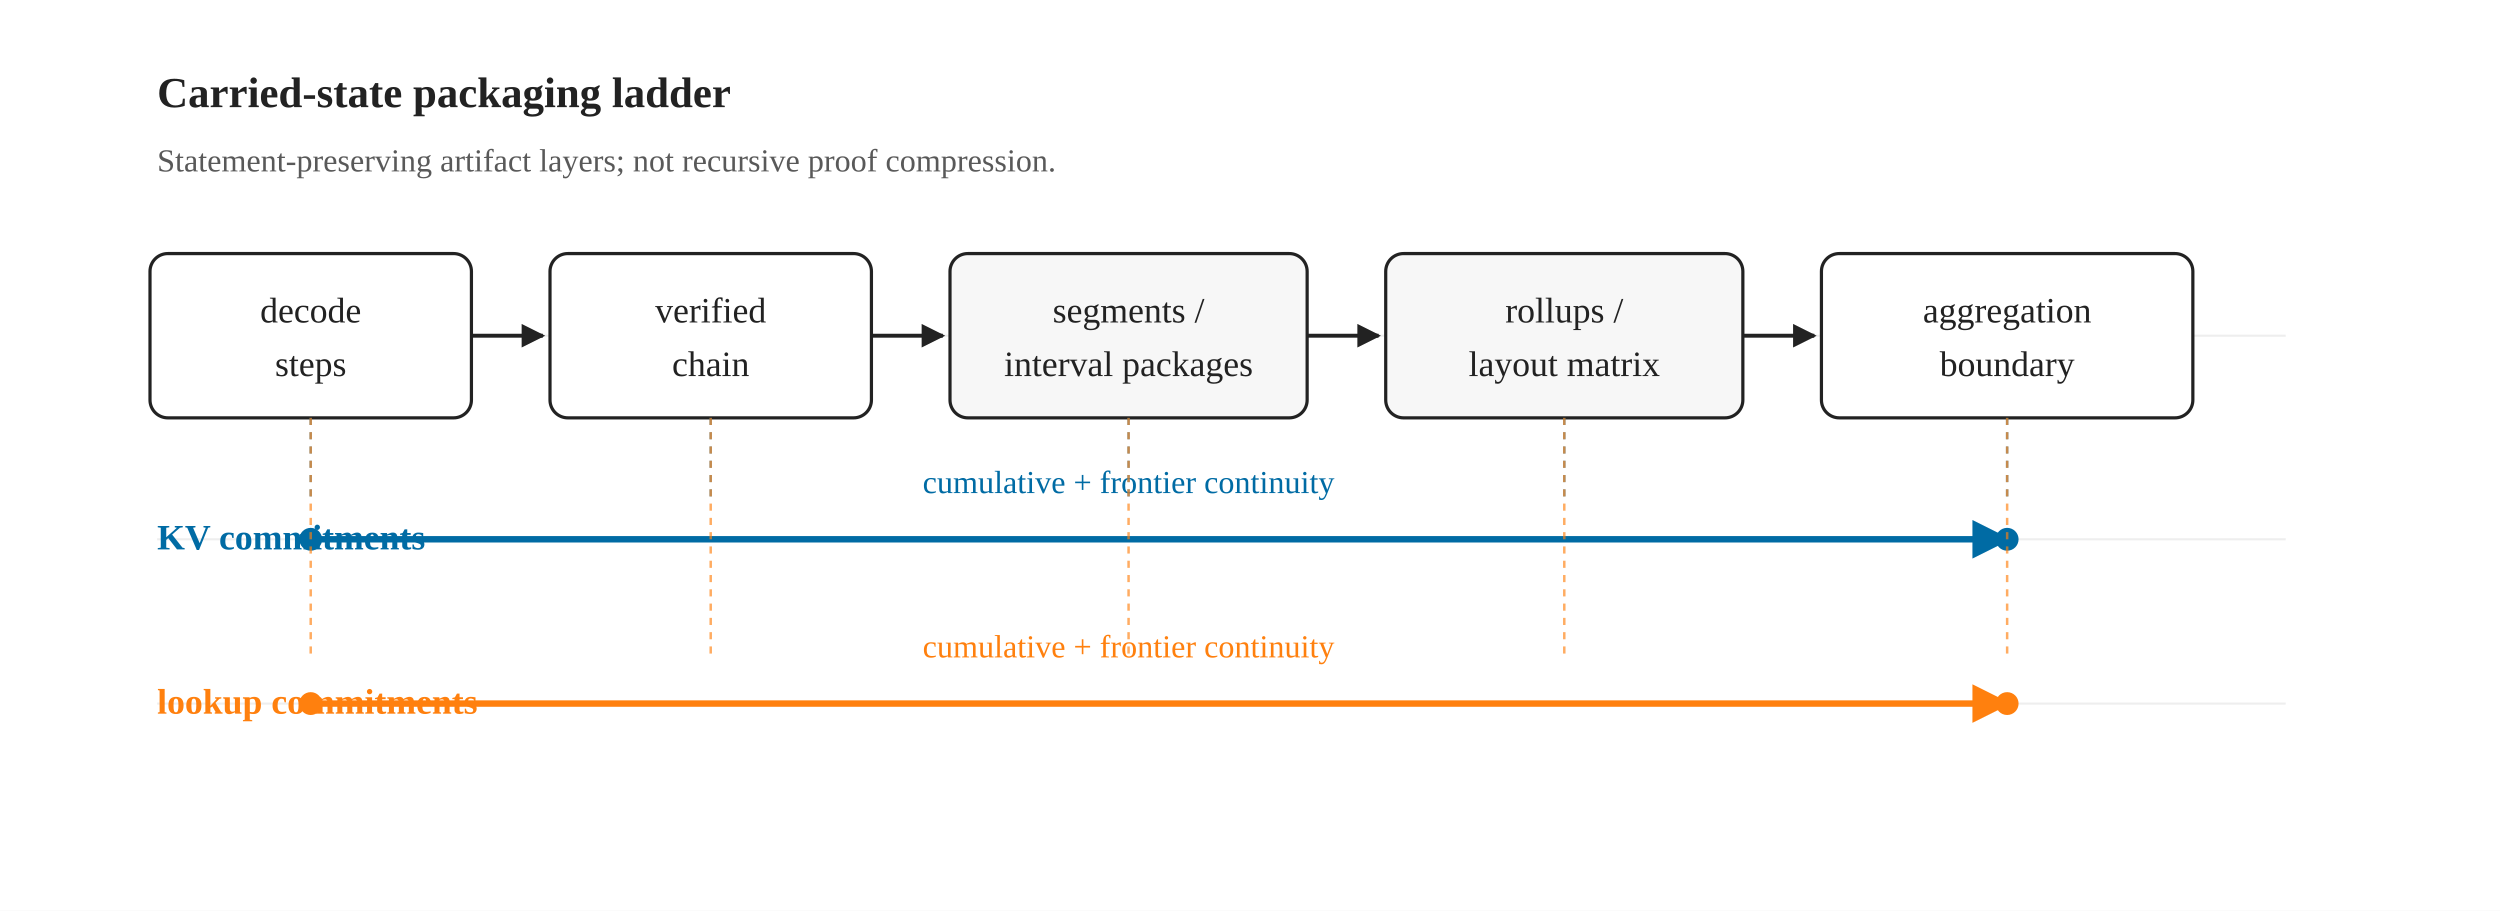
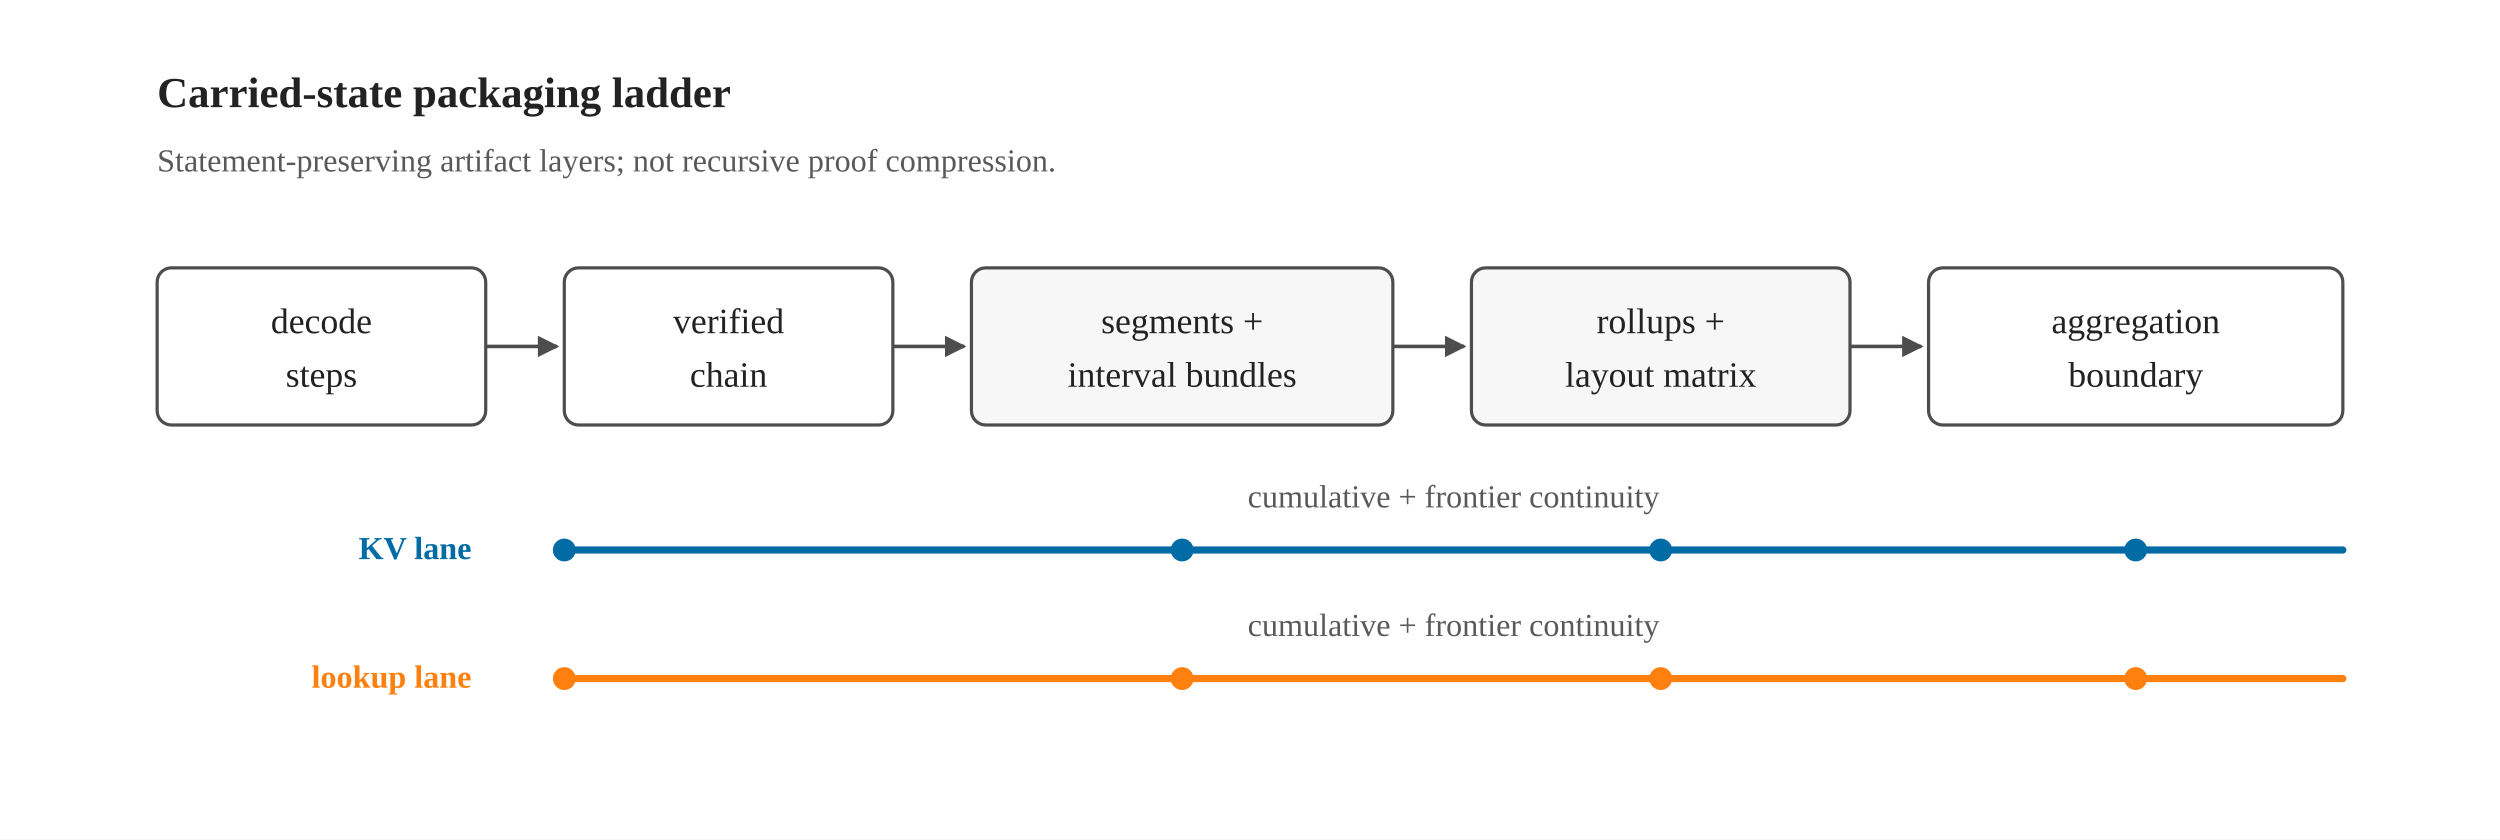
- <svg xmlns="http://www.w3.org/2000/svg" width="700" height="255" viewBox="0 0 700 255" role="img" aria-labelledby="title desc">
+ <svg xmlns="http://www.w3.org/2000/svg" width="700" height="235" viewBox="0 0 700 235" role="img" aria-labelledby="title desc">
  <defs>
    <marker id="arrow" viewBox="0 0 10 10" refX="9" refY="5" markerWidth="6" markerHeight="6" orient="auto-start-reverse">
-       <path d="M 0 0 L 10 5 L 0 10 z" fill="#222222" />
-     </marker>
-     <marker id="arrow-blue" viewBox="0 0 10 10" refX="9" refY="5" markerWidth="6" markerHeight="6" orient="auto-start-reverse">
-       <path d="M 0 0 L 10 5 L 0 10 z" fill="#006BA4" />
-     </marker>
-     <marker id="arrow-orange" viewBox="0 0 10 10" refX="9" refY="5" markerWidth="6" markerHeight="6" orient="auto-start-reverse">
-       <path d="M 0 0 L 10 5 L 0 10 z" fill="#FF800E" />
+       <path d="M 0 0 L 10 5 L 0 10 z" fill="#4d4d4d" />
    </marker>
    <style>
      .bg { fill: #ffffff; }
-       .guide { stroke: #BBBBBB; stroke-width: 0.6; opacity: 0.25; }
-       .box { fill: #ffffff; stroke: #222222; stroke-width: 0.9; }
-       .box-mid { fill: #f7f7f7; stroke: #222222; stroke-width: 0.9; }
-       .arrow { stroke: #222222; stroke-width: 1.1; marker-end: url(#arrow); fill: none; }
-       .kv { stroke: #006BA4; stroke-width: 1.8; marker-end: url(#arrow-blue); fill: none; }
-       .lookup { stroke: #FF800E; stroke-width: 1.8; marker-end: url(#arrow-orange); fill: none; }
-       .kv-dash { stroke: #006BA4; stroke-width: 0.7; stroke-dasharray: 2 2; opacity: 0.65; }
-       .lookup-dash { stroke: #FF800E; stroke-width: 0.7; stroke-dasharray: 2 2; opacity: 0.65; }
      .title { fill: #222222; font-family: 'STIX Two Text', 'Times New Roman', 'DejaVu Serif', serif; font-size: 12px; font-weight: 700; }
      .note { fill: #595959; font-family: 'STIX Two Text', 'Times New Roman', 'DejaVu Serif', serif; font-size: 9px; }
+       .box { fill: #ffffff; stroke: #4d4d4d; stroke-width: 0.9; }
+       .box-shaded { fill: #f7f7f7; stroke: #4d4d4d; stroke-width: 0.9; }
+       .arrow { stroke: #4d4d4d; stroke-width: 1.0; marker-end: url(#arrow); fill: none; }
+       .lane { stroke-width: 2.0; stroke-linecap: round; fill: none; }
+       .kv { stroke: #006BA4; }
+       .lookup { stroke: #FF800E; }
      .label { fill: #222222; font-family: 'STIX Two Text', 'Times New Roman', 'DejaVu Serif', serif; font-size: 10px; text-anchor: middle; dominant-baseline: middle; }
-       .lane-label { font-family: 'STIX Two Text', 'Times New Roman', 'DejaVu Serif', serif; font-size: 10px; font-weight: 700; dominant-baseline: middle; }
+       .small { fill: #595959; font-family: 'STIX Two Text', 'Times New Roman', 'DejaVu Serif', serif; font-size: 9px; text-anchor: middle; dominant-baseline: middle; }
+       .lane-label { font-family: 'STIX Two Text', 'Times New Roman', 'DejaVu Serif', serif; font-size: 9px; font-weight: 700; text-anchor: end; dominant-baseline: middle; }
      .kv-label { fill: #006BA4; }
      .lookup-label { fill: #FF800E; }
-       .small { font-family: 'STIX Two Text', 'Times New Roman', 'DejaVu Serif', serif; font-size: 9px; text-anchor: middle; dominant-baseline: middle; }
    </style>
  </defs>
-   <rect class="bg" x="0" y="0" width="700" height="255" />
+   <rect class="bg" x="0" y="0" width="700" height="235" />
  <text class="title" x="44" y="30">Carried-state packaging ladder</text>
  <text class="note" x="44" y="48">Statement-preserving artifact layers; not recursive proof compression.</text>
-   <line class="guide" x1="44" y1="94" x2="640" y2="94" />
-   <line class="guide" x1="44" y1="151" x2="640" y2="151" />
-   <line class="guide" x1="44" y1="197" x2="640" y2="197" />
-   <rect class="box" x="42" y="71" width="90" height="46" rx="5" />
-   <text class="label" x="87" y="88">decode</text>
-   <text class="label" x="87" y="103">steps</text>
-   <rect class="box" x="154" y="71" width="90" height="46" rx="5" />
-   <text class="label" x="199" y="88">verified</text>
-   <text class="label" x="199" y="103">chain</text>
-   <rect class="box-mid" x="266" y="71" width="100" height="46" rx="5" />
-   <text class="label" x="316" y="88">segments /</text>
-   <text class="label" x="316" y="103">interval packages</text>
-   <rect class="box-mid" x="388" y="71" width="100" height="46" rx="5" />
-   <text class="label" x="438" y="88">rollups /</text>
-   <text class="label" x="438" y="103">layout matrix</text>
-   <rect class="box" x="510" y="71" width="104" height="46" rx="5" />
-   <text class="label" x="562" y="88">aggregation</text>
-   <text class="label" x="562" y="103">boundary</text>
-   <path class="arrow" d="M 132 94 H 152" />
-   <path class="arrow" d="M 244 94 H 264" />
-   <path class="arrow" d="M 366 94 H 386" />
-   <path class="arrow" d="M 488 94 H 508" />
-   <path class="kv" d="M 87 151 H 562" />
-   <path class="lookup" d="M 87 197 H 562" />
-   <circle cx="87" cy="151" r="3.2" fill="#006BA4" />
-   <circle cx="562" cy="151" r="3.2" fill="#006BA4" />
-   <circle cx="87" cy="197" r="3.2" fill="#FF800E" />
-   <circle cx="562" cy="197" r="3.2" fill="#FF800E" />
-   <text class="lane-label kv-label" x="44" y="151">KV commitments</text>
-   <text class="small kv-label" x="316" y="136">cumulative + frontier continuity</text>
-   <text class="lane-label lookup-label" x="44" y="197">lookup commitments</text>
-   <text class="small lookup-label" x="316" y="182">cumulative + frontier continuity</text>
-   <line class="kv-dash" x1="87" y1="117" x2="87" y2="139" />
-   <line class="lookup-dash" x1="87" y1="117" x2="87" y2="185" />
-   <line class="kv-dash" x1="199" y1="117" x2="199" y2="139" />
-   <line class="lookup-dash" x1="199" y1="117" x2="199" y2="185" />
-   <line class="kv-dash" x1="316" y1="117" x2="316" y2="139" />
-   <line class="lookup-dash" x1="316" y1="117" x2="316" y2="185" />
-   <line class="kv-dash" x1="438" y1="117" x2="438" y2="139" />
-   <line class="lookup-dash" x1="438" y1="117" x2="438" y2="185" />
-   <line class="kv-dash" x1="562" y1="117" x2="562" y2="139" />
-   <line class="lookup-dash" x1="562" y1="117" x2="562" y2="185" />
+   <rect class="box" x="44" y="75" width="92" height="44" rx="4" />
+   <text class="label" x="90" y="91">decode</text>
+   <text class="label" x="90" y="106">steps</text>
+   <rect class="box" x="158" y="75" width="92" height="44" rx="4" />
+   <text class="label" x="204" y="91">verified</text>
+   <text class="label" x="204" y="106">chain</text>
+   <rect class="box-shaded" x="272" y="75" width="118" height="44" rx="4" />
+   <text class="label" x="331" y="91">segments +</text>
+   <text class="label" x="331" y="106">interval bundles</text>
+   <rect class="box-shaded" x="412" y="75" width="106" height="44" rx="4" />
+   <text class="label" x="465" y="91">rollups +</text>
+   <text class="label" x="465" y="106">layout matrix</text>
+   <rect class="box" x="540" y="75" width="116" height="44" rx="4" />
+   <text class="label" x="598" y="91">aggregation</text>
+   <text class="label" x="598" y="106">boundary</text>
+   <path class="arrow" d="M 136 97 H 156" />
+   <path class="arrow" d="M 250 97 H 270" />
+   <path class="arrow" d="M 390 97 H 410" />
+   <path class="arrow" d="M 518 97 H 538" />
+   <text class="lane-label kv-label" x="132" y="154">KV lane</text>
+   <path class="lane kv" d="M 158 154 H 656" />
+   <circle cx="158" cy="154" r="3.2" fill="#006BA4" />
+   <circle cx="331" cy="154" r="3.2" fill="#006BA4" />
+   <circle cx="465" cy="154" r="3.2" fill="#006BA4" />
+   <circle cx="598" cy="154" r="3.2" fill="#006BA4" />
+   <text class="small" x="407" y="140">cumulative + frontier continuity</text>
+   <text class="lane-label lookup-label" x="132" y="190">lookup lane</text>
+   <path class="lane lookup" d="M 158 190 H 656" />
+   <circle cx="158" cy="190" r="3.2" fill="#FF800E" />
+   <circle cx="331" cy="190" r="3.2" fill="#FF800E" />
+   <circle cx="465" cy="190" r="3.2" fill="#FF800E" />
+   <circle cx="598" cy="190" r="3.2" fill="#FF800E" />
+   <text class="small" x="407" y="176">cumulative + frontier continuity</text>
</svg>
